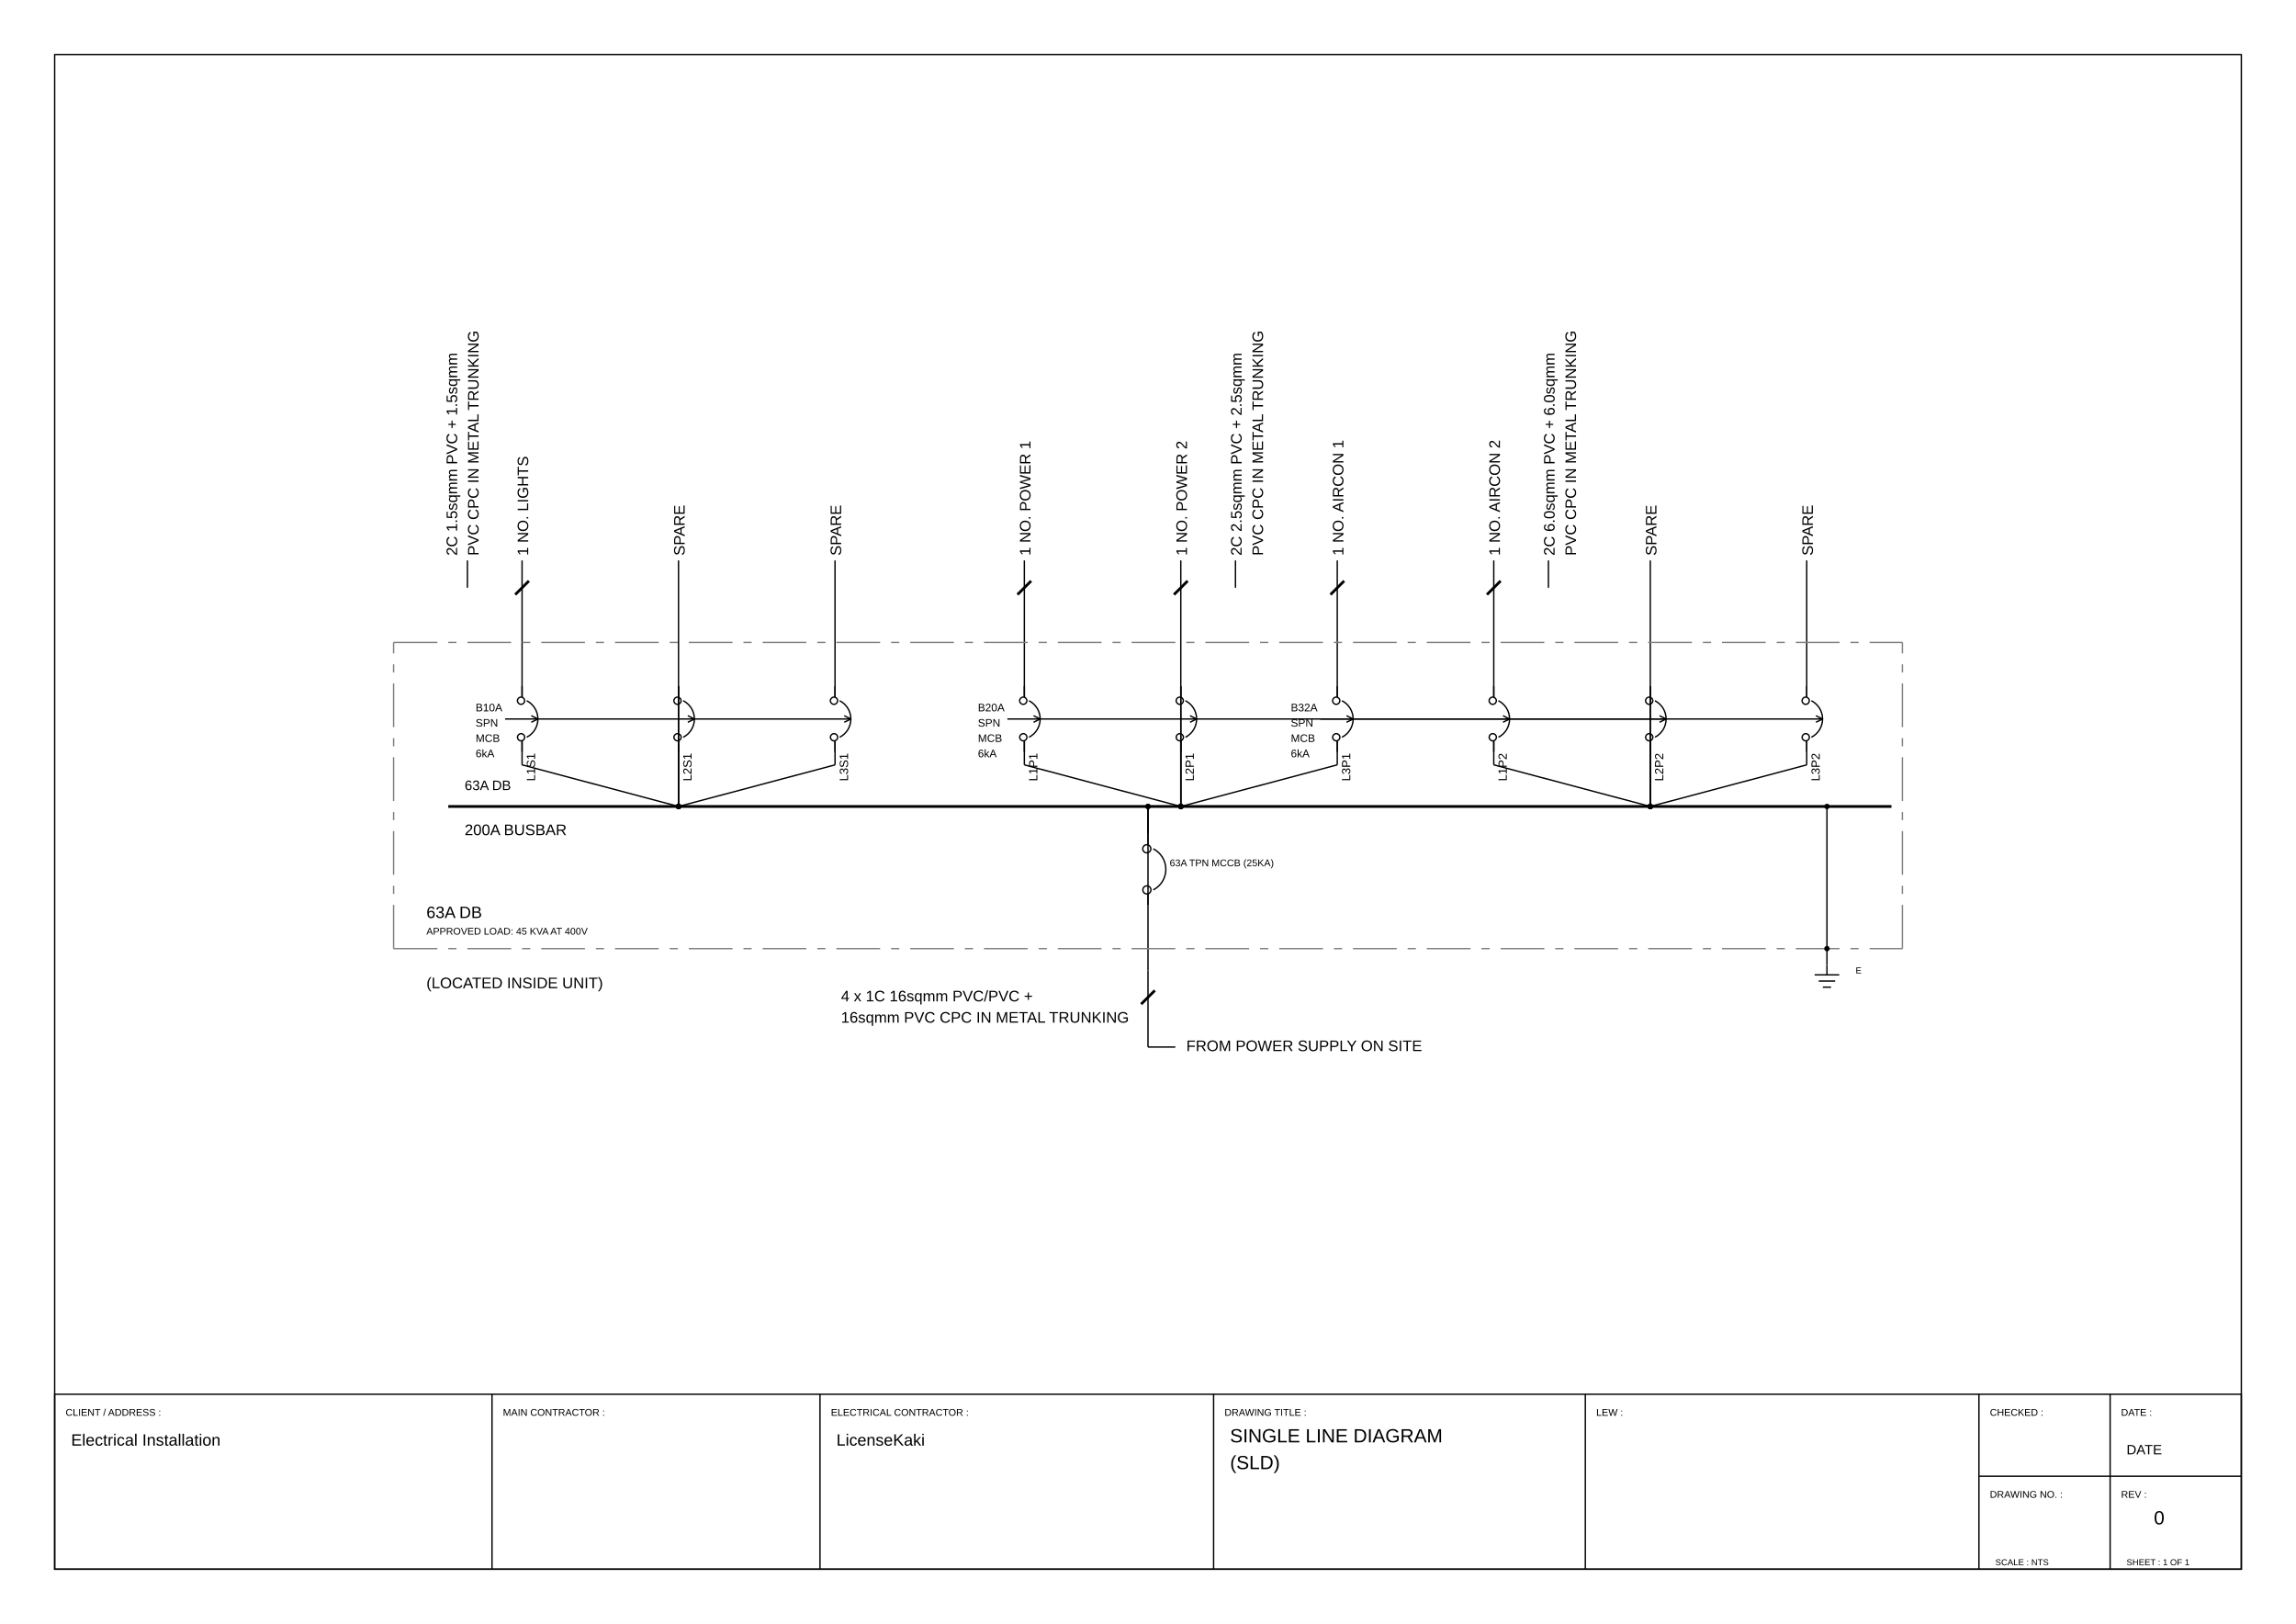
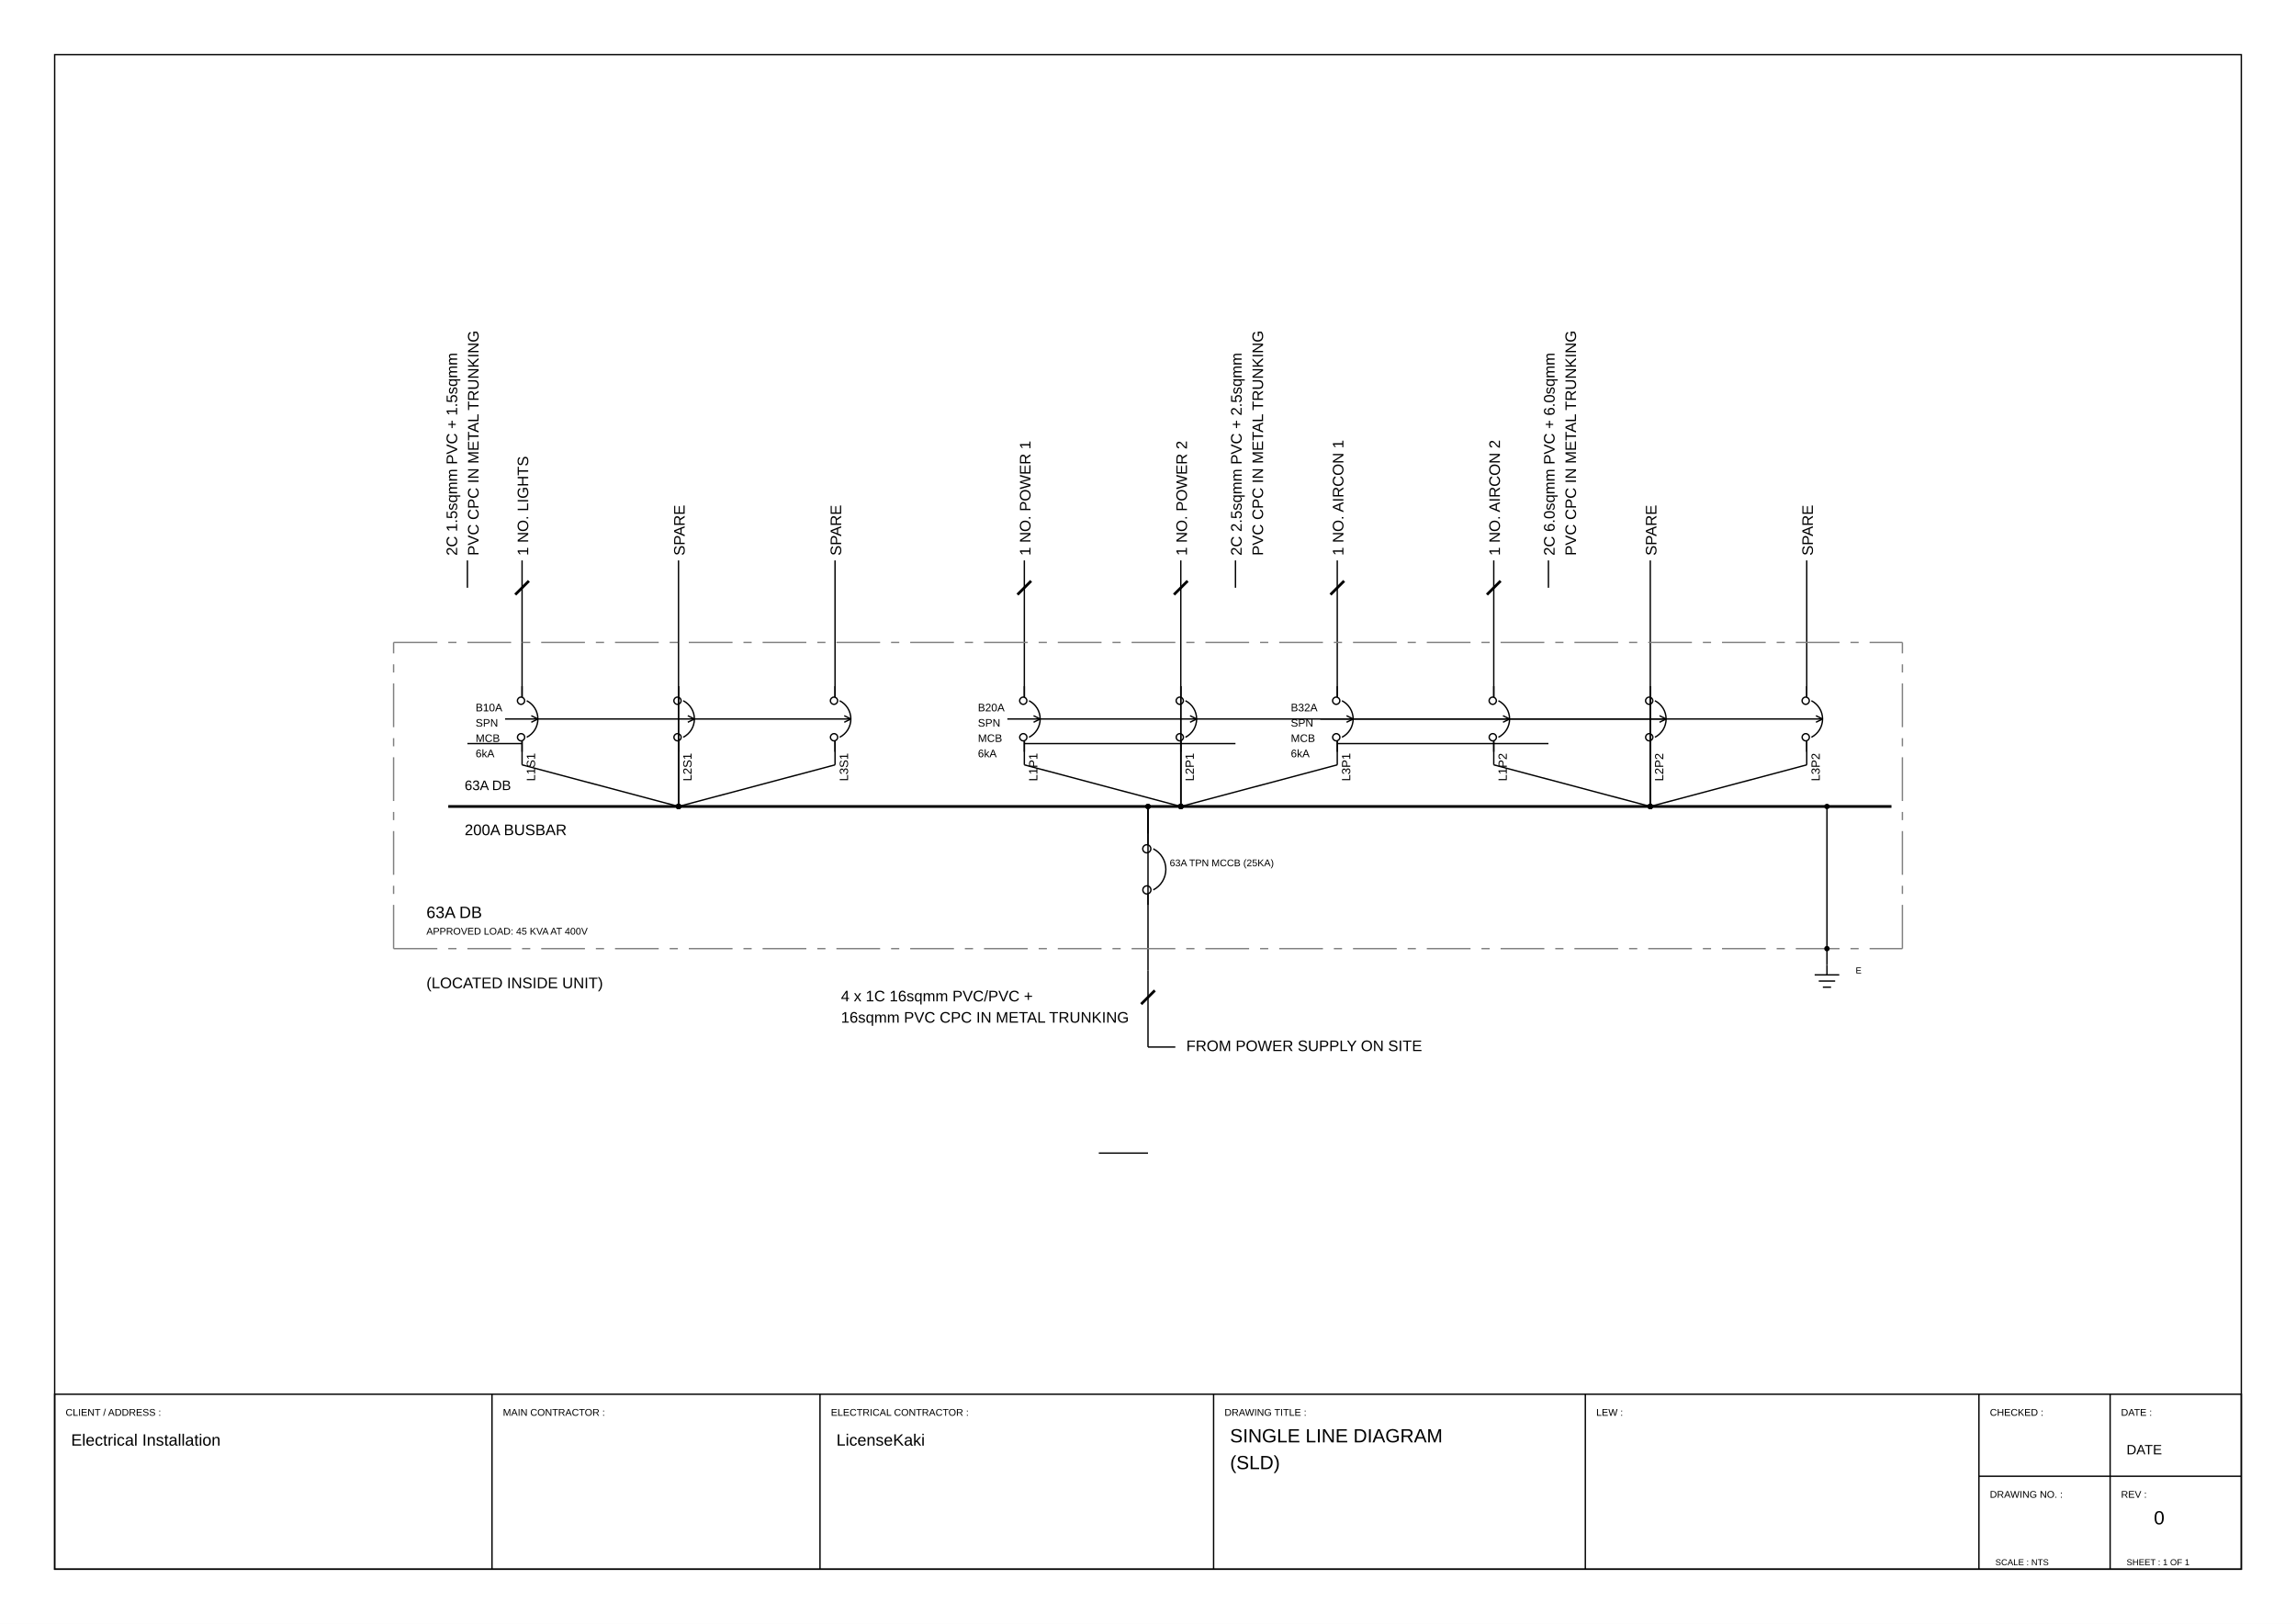
<svg xmlns="http://www.w3.org/2000/svg" viewBox="0 0 420.0 297.0" width="420.0mm" height="297.0mm">
  <rect width="420.0" height="297.0" fill="white" />
  <polygon points="10.00,287.00 410.00,287.00 410.00,10.00 10.00,10.00" stroke="#000000" stroke-width="0.25" fill="none" />
  <polygon points="10.00,287.00 410.00,287.00 410.00,255.00 10.00,255.00" stroke="#000000" stroke-width="0.25" fill="none" />
  <line x1="90.00" y1="255.00" x2="90.00" y2="287.00" stroke="#000000" stroke-width="0.25" fill="none" />
  <line x1="150.00" y1="255.00" x2="150.00" y2="287.00" stroke="#000000" stroke-width="0.25" fill="none" />
  <line x1="222.00" y1="255.00" x2="222.00" y2="287.00" stroke="#000000" stroke-width="0.25" fill="none" />
  <line x1="290.00" y1="255.00" x2="290.00" y2="287.00" stroke="#000000" stroke-width="0.25" fill="none" />
  <line x1="362.00" y1="255.00" x2="362.00" y2="287.00" stroke="#000000" stroke-width="0.25" fill="none" />
  <line x1="362.00" y1="270.00" x2="410.00" y2="270.00" stroke="#000000" stroke-width="0.25" fill="none" />
  <line x1="386.00" y1="255.00" x2="386.00" y2="287.00" stroke="#000000" stroke-width="0.25" fill="none" />
  <text x="12.00" y="258.94" font-family="Arial, Helvetica, sans-serif" font-size="1.8" fill="#000000">CLIENT / ADDRESS :</text>
  <text x="92.00" y="258.94" font-family="Arial, Helvetica, sans-serif" font-size="1.8" fill="#000000">MAIN CONTRACTOR :</text>
  <text x="152.00" y="258.94" font-family="Arial, Helvetica, sans-serif" font-size="1.8" fill="#000000">ELECTRICAL CONTRACTOR :</text>
  <text x="224.00" y="258.94" font-family="Arial, Helvetica, sans-serif" font-size="1.8" fill="#000000">DRAWING TITLE :</text>
  <text x="292.00" y="258.94" font-family="Arial, Helvetica, sans-serif" font-size="1.8" fill="#000000">LEW :</text>
  <text x="364.00" y="258.94" font-family="Arial, Helvetica, sans-serif" font-size="1.8" fill="#000000">CHECKED :</text>
  <text x="388.00" y="258.94" font-family="Arial, Helvetica, sans-serif" font-size="1.8" fill="#000000">DATE :</text>
  <text x="364.00" y="273.94" font-family="Arial, Helvetica, sans-serif" font-size="1.8" fill="#000000">DRAWING NO. :</text>
  <text x="388.00" y="273.94" font-family="Arial, Helvetica, sans-serif" font-size="1.8" fill="#000000">REV :</text>
  <text x="217.00" y="192.24" font-family="Arial, Helvetica, sans-serif" font-size="2.8" fill="#000000">FROM POWER SUPPLY ON SITE</text>
  <text x="153.84" y="183.14" font-family="Arial, Helvetica, sans-serif" font-size="2.8" fill="#000000">
    <tspan x="153.84">4 x 1C 16sqmm PVC/PVC +</tspan>
    <tspan x="153.84" dy="3.9">16sqmm PVC CPC IN METAL TRUNKING</tspan>
  </text>
  <path d="M 210.96,162.76 A 4.22,4.22 0 0,0 210.96,155.24" stroke="#000000" stroke-width="0.25" fill="none" />
  <circle cx="209.78" cy="155.24" r="0.74" stroke="#000000" stroke-width="0.25" fill="none" />
  <circle cx="209.80" cy="162.76" r="0.74" stroke="#000000" stroke-width="0.25" fill="none" />
  <line x1="210.00" y1="163.50" x2="210.00" y2="165.50" stroke="#000000" stroke-width="0.25" fill="none" />
  <line x1="210.00" y1="154.50" x2="210.00" y2="152.50" stroke="#000000" stroke-width="0.25" fill="none" />
  <text x="213.96" y="158.44" font-family="Arial, Helvetica, sans-serif" font-size="1.8" fill="#000000">63A TPN MCCB (25KA)</text>
  <line x1="82.00" y1="147.50" x2="346.00" y2="147.50" stroke="#000000" stroke-width="0.50" fill="none" />
  <text x="85.00" y="144.50" font-family="Arial, Helvetica, sans-serif" font-size="2.5" fill="#000000">63A DB</text>
  <text x="85.00" y="152.74" font-family="Arial, Helvetica, sans-serif" font-size="2.8" fill="#000000">200A BUSBAR</text>
  <text x="97.00" y="143.76" font-family="Arial, Helvetica, sans-serif" font-size="2.2" fill="#000000" transform="rotate(-90.0,97.00,142.88)">L1S1</text>
  <path d="M 96.35,134.84 A 3.75,3.75 0 0,0 96.35,128.16" stroke="#000000" stroke-width="0.25" fill="none" />
  <circle cx="95.31" cy="128.16" r="0.66" stroke="#000000" stroke-width="0.25" fill="none" />
  <circle cx="95.32" cy="134.84" r="0.66" stroke="#000000" stroke-width="0.25" fill="none" />
  <line x1="95.50" y1="135.50" x2="95.50" y2="137.50" stroke="#000000" stroke-width="0.25" fill="none" />
  <line x1="95.50" y1="127.50" x2="95.50" y2="125.50" stroke="#000000" stroke-width="0.25" fill="none" />
  <line x1="92.39" y1="131.50" x2="98.39" y2="131.50" stroke="#000000" stroke-width="0.25" fill="none" />
  <line x1="98.39" y1="131.50" x2="97.19" y2="130.90" stroke="#000000" stroke-width="0.25" fill="none" />
  <line x1="98.39" y1="131.50" x2="97.19" y2="132.10" stroke="#000000" stroke-width="0.25" fill="none" />
  <text x="87.00" y="130.10" font-family="Arial, Helvetica, sans-serif" font-size="2.0" fill="#000000">
    <tspan x="87.00">B10A</tspan>
    <tspan x="87.00" dy="2.8">SPN</tspan>
    <tspan x="87.00" dy="2.8">MCB</tspan>
    <tspan x="87.00" dy="2.8">6kA</tspan>
  </text>
  <text x="95.50" y="102.74" font-family="Arial, Helvetica, sans-serif" font-size="2.8" fill="#000000" transform="rotate(-90.0,95.50,101.62)">1 NO. LIGHTS</text>
  <text x="125.62" y="143.76" font-family="Arial, Helvetica, sans-serif" font-size="2.2" fill="#000000" transform="rotate(-90.0,125.62,142.88)">L2S1</text>
  <path d="M 124.98,134.84 A 3.75,3.75 0 0,0 124.98,128.16" stroke="#000000" stroke-width="0.25" fill="none" />
  <circle cx="123.93" cy="128.16" r="0.66" stroke="#000000" stroke-width="0.25" fill="none" />
  <circle cx="123.94" cy="134.84" r="0.66" stroke="#000000" stroke-width="0.25" fill="none" />
  <line x1="124.12" y1="135.50" x2="124.12" y2="137.50" stroke="#000000" stroke-width="0.25" fill="none" />
  <line x1="124.12" y1="127.50" x2="124.12" y2="125.50" stroke="#000000" stroke-width="0.25" fill="none" />
  <line x1="98.39" y1="131.50" x2="127.02" y2="131.50" stroke="#000000" stroke-width="0.25" fill="none" />
  <line x1="127.02" y1="131.50" x2="125.82" y2="130.90" stroke="#000000" stroke-width="0.25" fill="none" />
  <line x1="127.02" y1="131.50" x2="125.82" y2="132.10" stroke="#000000" stroke-width="0.25" fill="none" />
  <text x="124.12" y="102.74" font-family="Arial, Helvetica, sans-serif" font-size="2.8" fill="#000000" transform="rotate(-90.0,124.12,101.62)">SPARE</text>
  <text x="154.25" y="143.76" font-family="Arial, Helvetica, sans-serif" font-size="2.2" fill="#000000" transform="rotate(-90.0,154.25,142.88)">L3S1</text>
  <path d="M 153.60,134.84 A 3.75,3.75 0 0,0 153.60,128.16" stroke="#000000" stroke-width="0.25" fill="none" />
  <circle cx="152.56" cy="128.16" r="0.66" stroke="#000000" stroke-width="0.25" fill="none" />
  <circle cx="152.57" cy="134.84" r="0.66" stroke="#000000" stroke-width="0.25" fill="none" />
  <line x1="152.75" y1="135.50" x2="152.75" y2="137.50" stroke="#000000" stroke-width="0.25" fill="none" />
  <line x1="152.75" y1="127.50" x2="152.75" y2="125.50" stroke="#000000" stroke-width="0.25" fill="none" />
  <line x1="127.02" y1="131.50" x2="155.64" y2="131.50" stroke="#000000" stroke-width="0.25" fill="none" />
  <line x1="155.64" y1="131.50" x2="154.44" y2="130.90" stroke="#000000" stroke-width="0.25" fill="none" />
  <line x1="155.64" y1="131.50" x2="154.44" y2="132.10" stroke="#000000" stroke-width="0.25" fill="none" />
  <text x="152.75" y="102.74" font-family="Arial, Helvetica, sans-serif" font-size="2.8" fill="#000000" transform="rotate(-90.0,152.75,101.62)">SPARE</text>
  <text x="188.88" y="143.76" font-family="Arial, Helvetica, sans-serif" font-size="2.2" fill="#000000" transform="rotate(-90.0,188.88,142.88)">L1P1</text>
  <path d="M 188.23,134.84 A 3.75,3.75 0 0,0 188.23,128.16" stroke="#000000" stroke-width="0.25" fill="none" />
  <circle cx="187.18" cy="128.16" r="0.66" stroke="#000000" stroke-width="0.25" fill="none" />
  <circle cx="187.19" cy="134.84" r="0.66" stroke="#000000" stroke-width="0.25" fill="none" />
  <line x1="187.38" y1="135.50" x2="187.38" y2="137.50" stroke="#000000" stroke-width="0.25" fill="none" />
  <line x1="187.38" y1="127.50" x2="187.38" y2="125.50" stroke="#000000" stroke-width="0.25" fill="none" />
  <line x1="184.27" y1="131.50" x2="190.27" y2="131.50" stroke="#000000" stroke-width="0.25" fill="none" />
  <line x1="190.27" y1="131.50" x2="189.07" y2="130.90" stroke="#000000" stroke-width="0.25" fill="none" />
  <line x1="190.27" y1="131.50" x2="189.07" y2="132.10" stroke="#000000" stroke-width="0.25" fill="none" />
  <text x="178.88" y="130.10" font-family="Arial, Helvetica, sans-serif" font-size="2.0" fill="#000000">
    <tspan x="178.88">B20A</tspan>
    <tspan x="178.88" dy="2.8">SPN</tspan>
    <tspan x="178.88" dy="2.8">MCB</tspan>
    <tspan x="178.88" dy="2.8">6kA</tspan>
  </text>
  <text x="187.38" y="102.74" font-family="Arial, Helvetica, sans-serif" font-size="2.8" fill="#000000" transform="rotate(-90.0,187.38,101.62)">1 NO. POWER 1</text>
  <text x="217.50" y="143.76" font-family="Arial, Helvetica, sans-serif" font-size="2.2" fill="#000000" transform="rotate(-90.0,217.50,142.88)">L2P1</text>
  <path d="M 216.85,134.84 A 3.75,3.75 0 0,0 216.85,128.16" stroke="#000000" stroke-width="0.25" fill="none" />
  <circle cx="215.81" cy="128.16" r="0.66" stroke="#000000" stroke-width="0.25" fill="none" />
  <circle cx="215.82" cy="134.84" r="0.66" stroke="#000000" stroke-width="0.25" fill="none" />
  <line x1="216.00" y1="135.50" x2="216.00" y2="137.50" stroke="#000000" stroke-width="0.25" fill="none" />
  <line x1="216.00" y1="127.50" x2="216.00" y2="125.50" stroke="#000000" stroke-width="0.25" fill="none" />
  <line x1="190.27" y1="131.50" x2="218.89" y2="131.50" stroke="#000000" stroke-width="0.25" fill="none" />
  <line x1="218.89" y1="131.50" x2="217.69" y2="130.90" stroke="#000000" stroke-width="0.25" fill="none" />
  <line x1="218.89" y1="131.50" x2="217.69" y2="132.10" stroke="#000000" stroke-width="0.25" fill="none" />
  <text x="216.00" y="102.74" font-family="Arial, Helvetica, sans-serif" font-size="2.8" fill="#000000" transform="rotate(-90.0,216.00,101.62)">1 NO. POWER 2</text>
  <text x="246.12" y="143.76" font-family="Arial, Helvetica, sans-serif" font-size="2.2" fill="#000000" transform="rotate(-90.0,246.12,142.88)">L3P1</text>
  <path d="M 245.48,134.84 A 3.75,3.75 0 0,0 245.48,128.16" stroke="#000000" stroke-width="0.25" fill="none" />
  <circle cx="244.43" cy="128.16" r="0.66" stroke="#000000" stroke-width="0.25" fill="none" />
  <circle cx="244.44" cy="134.84" r="0.66" stroke="#000000" stroke-width="0.25" fill="none" />
  <line x1="244.62" y1="135.50" x2="244.62" y2="137.50" stroke="#000000" stroke-width="0.25" fill="none" />
  <line x1="244.62" y1="127.50" x2="244.62" y2="125.50" stroke="#000000" stroke-width="0.25" fill="none" />
  <line x1="241.52" y1="131.50" x2="247.52" y2="131.50" stroke="#000000" stroke-width="0.25" fill="none" />
  <line x1="247.52" y1="131.50" x2="246.32" y2="130.90" stroke="#000000" stroke-width="0.25" fill="none" />
  <line x1="247.52" y1="131.50" x2="246.32" y2="132.10" stroke="#000000" stroke-width="0.25" fill="none" />
  <text x="236.12" y="130.10" font-family="Arial, Helvetica, sans-serif" font-size="2.0" fill="#000000">
    <tspan x="236.12">B32A</tspan>
    <tspan x="236.12" dy="2.8">SPN</tspan>
    <tspan x="236.12" dy="2.8">MCB</tspan>
    <tspan x="236.12" dy="2.8">6kA</tspan>
  </text>
  <text x="244.62" y="102.74" font-family="Arial, Helvetica, sans-serif" font-size="2.8" fill="#000000" transform="rotate(-90.0,244.62,101.62)">1 NO. AIRCON 1</text>
  <text x="274.75" y="143.76" font-family="Arial, Helvetica, sans-serif" font-size="2.2" fill="#000000" transform="rotate(-90.0,274.75,142.88)">L1P2</text>
  <path d="M 274.10,134.84 A 3.75,3.75 0 0,0 274.10,128.16" stroke="#000000" stroke-width="0.25" fill="none" />
  <circle cx="273.06" cy="128.16" r="0.66" stroke="#000000" stroke-width="0.25" fill="none" />
  <circle cx="273.07" cy="134.84" r="0.66" stroke="#000000" stroke-width="0.25" fill="none" />
  <line x1="273.25" y1="135.50" x2="273.25" y2="137.50" stroke="#000000" stroke-width="0.25" fill="none" />
  <line x1="273.25" y1="127.50" x2="273.25" y2="125.50" stroke="#000000" stroke-width="0.25" fill="none" />
  <line x1="247.52" y1="131.50" x2="276.14" y2="131.50" stroke="#000000" stroke-width="0.25" fill="none" />
  <line x1="276.14" y1="131.50" x2="274.94" y2="130.90" stroke="#000000" stroke-width="0.25" fill="none" />
  <line x1="276.14" y1="131.50" x2="274.94" y2="132.10" stroke="#000000" stroke-width="0.25" fill="none" />
  <text x="273.25" y="102.74" font-family="Arial, Helvetica, sans-serif" font-size="2.8" fill="#000000" transform="rotate(-90.0,273.25,101.62)">1 NO. AIRCON 2</text>
  <text x="303.38" y="143.76" font-family="Arial, Helvetica, sans-serif" font-size="2.2" fill="#000000" transform="rotate(-90.0,303.38,142.88)">L2P2</text>
  <path d="M 302.73,134.84 A 3.75,3.75 0 0,0 302.73,128.16" stroke="#000000" stroke-width="0.25" fill="none" />
  <circle cx="301.68" cy="128.16" r="0.66" stroke="#000000" stroke-width="0.25" fill="none" />
  <circle cx="301.69" cy="134.84" r="0.66" stroke="#000000" stroke-width="0.25" fill="none" />
  <line x1="301.88" y1="135.50" x2="301.88" y2="137.50" stroke="#000000" stroke-width="0.25" fill="none" />
  <line x1="301.88" y1="127.50" x2="301.88" y2="125.50" stroke="#000000" stroke-width="0.25" fill="none" />
  <line x1="218.89" y1="131.50" x2="304.77" y2="131.50" stroke="#000000" stroke-width="0.25" fill="none" />
  <line x1="304.77" y1="131.50" x2="303.57" y2="130.90" stroke="#000000" stroke-width="0.25" fill="none" />
  <line x1="304.77" y1="131.50" x2="303.57" y2="132.10" stroke="#000000" stroke-width="0.25" fill="none" />
  <text x="301.88" y="102.74" font-family="Arial, Helvetica, sans-serif" font-size="2.8" fill="#000000" transform="rotate(-90.0,301.88,101.62)">SPARE</text>
  <text x="332.00" y="143.76" font-family="Arial, Helvetica, sans-serif" font-size="2.2" fill="#000000" transform="rotate(-90.0,332.00,142.88)">L3P2</text>
  <path d="M 331.35,134.84 A 3.75,3.75 0 0,0 331.35,128.16" stroke="#000000" stroke-width="0.25" fill="none" />
  <circle cx="330.31" cy="128.16" r="0.66" stroke="#000000" stroke-width="0.25" fill="none" />
  <circle cx="330.32" cy="134.84" r="0.66" stroke="#000000" stroke-width="0.25" fill="none" />
  <line x1="330.50" y1="135.50" x2="330.50" y2="137.50" stroke="#000000" stroke-width="0.25" fill="none" />
  <line x1="330.50" y1="127.50" x2="330.50" y2="125.50" stroke="#000000" stroke-width="0.25" fill="none" />
  <line x1="276.14" y1="131.50" x2="333.39" y2="131.50" stroke="#000000" stroke-width="0.25" fill="none" />
  <line x1="333.39" y1="131.50" x2="332.19" y2="130.90" stroke="#000000" stroke-width="0.25" fill="none" />
  <line x1="333.39" y1="131.50" x2="332.19" y2="132.10" stroke="#000000" stroke-width="0.25" fill="none" />
  <text x="330.50" y="102.74" font-family="Arial, Helvetica, sans-serif" font-size="2.8" fill="#000000" transform="rotate(-90.0,330.50,101.62)">SPARE</text>
  <text x="82.50" y="102.74" font-family="Arial, Helvetica, sans-serif" font-size="2.8" fill="#000000" transform="rotate(-90.0,82.50,101.62)">2C 1.5sqmm PVC + 1.5sqmm</text>
  <text x="86.42" y="102.74" font-family="Arial, Helvetica, sans-serif" font-size="2.8" fill="#000000" transform="rotate(-90.0,86.42,101.62)">PVC CPC IN METAL TRUNKING</text>
  <text x="226.00" y="102.74" font-family="Arial, Helvetica, sans-serif" font-size="2.8" fill="#000000" transform="rotate(-90.0,226.00,101.62)">2C 2.5sqmm PVC + 2.5sqmm</text>
  <text x="229.92" y="102.74" font-family="Arial, Helvetica, sans-serif" font-size="2.8" fill="#000000" transform="rotate(-90.0,229.92,101.62)">PVC CPC IN METAL TRUNKING</text>
  <text x="283.25" y="102.74" font-family="Arial, Helvetica, sans-serif" font-size="2.8" fill="#000000" transform="rotate(-90.0,283.25,101.62)">2C 6.0sqmm PVC + 6.0sqmm</text>
  <text x="287.17" y="102.74" font-family="Arial, Helvetica, sans-serif" font-size="2.8" fill="#000000" transform="rotate(-90.0,287.17,101.62)">PVC CPC IN METAL TRUNKING</text>
  <text x="78.00" y="167.90" font-family="Arial, Helvetica, sans-serif" font-size="3.0" fill="#000000">63A DB</text>
  <text x="78.00" y="170.94" font-family="Arial, Helvetica, sans-serif" font-size="1.8" fill="#000000">APPROVED LOAD: 45 KVA AT 400V</text>
  <text x="78.00" y="180.74" font-family="Arial, Helvetica, sans-serif" font-size="2.8" fill="#000000">(LOCATED INSIDE UNIT)</text>
  <line x1="334.20" y1="176.50" x2="334.20" y2="178.30" stroke="#000000" stroke-width="0.25" fill="none" />
  <line x1="331.95" y1="178.30" x2="336.45" y2="178.30" stroke="#000000" stroke-width="0.25" fill="none" />
  <line x1="332.70" y1="179.43" x2="335.70" y2="179.43" stroke="#000000" stroke-width="0.25" fill="none" />
  <line x1="333.45" y1="180.55" x2="334.95" y2="180.55" stroke="#000000" stroke-width="0.25" fill="none" />
  <text x="339.45" y="178.03" font-family="Arial, Helvetica, sans-serif" font-size="1.6" fill="#000000">E</text>
  <line x1="210.00" y1="191.50" x2="215.00" y2="191.50" stroke="#000000" stroke-width="0.25" fill="none" />
  <line x1="210.00" y1="191.50" x2="210.00" y2="177.50" stroke="#000000" stroke-width="0.25" fill="none" />
  <line x1="210.00" y1="177.50" x2="210.00" y2="163.50" stroke="#000000" stroke-width="0.25" fill="none" />
  <line x1="210.00" y1="147.50" x2="210.00" y2="163.50" stroke="#000000" stroke-width="0.25" fill="none" />
  <line x1="210.00" y1="147.50" x2="210.00" y2="152.50" stroke="#000000" stroke-width="0.25" fill="none" />
  <line x1="210.00" y1="152.50" x2="210.00" y2="147.50" stroke="#000000" stroke-width="0.25" fill="none" />
  <line x1="95.50" y1="139.89" x2="95.50" y2="135.50" stroke="#000000" stroke-width="0.25" fill="none" />
  <line x1="95.50" y1="127.50" x2="95.50" y2="125.50" stroke="#000000" stroke-width="0.25" fill="none" />
  <line x1="95.50" y1="125.50" x2="95.50" y2="102.50" stroke="#000000" stroke-width="0.25" fill="none" />
  <line x1="124.12" y1="147.50" x2="124.12" y2="135.50" stroke="#000000" stroke-width="0.25" fill="none" />
  <line x1="124.12" y1="147.50" x2="124.12" y2="125.50" stroke="#000000" stroke-width="0.25" fill="none" />
  <line x1="124.12" y1="147.50" x2="124.12" y2="102.50" stroke="#000000" stroke-width="0.25" fill="none" />
  <line x1="152.75" y1="139.89" x2="152.75" y2="135.50" stroke="#000000" stroke-width="0.25" fill="none" />
  <line x1="152.75" y1="127.50" x2="152.75" y2="125.50" stroke="#000000" stroke-width="0.25" fill="none" />
  <line x1="152.75" y1="125.50" x2="152.75" y2="102.50" stroke="#000000" stroke-width="0.25" fill="none" />
  <line x1="187.38" y1="139.89" x2="187.38" y2="135.50" stroke="#000000" stroke-width="0.25" fill="none" />
  <line x1="187.38" y1="127.50" x2="187.38" y2="125.50" stroke="#000000" stroke-width="0.25" fill="none" />
  <line x1="187.38" y1="125.50" x2="187.38" y2="102.50" stroke="#000000" stroke-width="0.25" fill="none" />
  <line x1="216.00" y1="147.50" x2="216.00" y2="135.50" stroke="#000000" stroke-width="0.25" fill="none" />
  <line x1="216.00" y1="147.50" x2="216.00" y2="125.50" stroke="#000000" stroke-width="0.25" fill="none" />
  <line x1="216.00" y1="147.50" x2="216.00" y2="102.50" stroke="#000000" stroke-width="0.25" fill="none" />
  <line x1="244.62" y1="139.89" x2="244.62" y2="135.50" stroke="#000000" stroke-width="0.25" fill="none" />
  <line x1="244.62" y1="127.50" x2="244.62" y2="125.50" stroke="#000000" stroke-width="0.25" fill="none" />
  <line x1="244.62" y1="125.50" x2="244.62" y2="102.50" stroke="#000000" stroke-width="0.25" fill="none" />
  <line x1="273.25" y1="139.89" x2="273.25" y2="135.50" stroke="#000000" stroke-width="0.25" fill="none" />
  <line x1="273.25" y1="127.50" x2="273.25" y2="125.50" stroke="#000000" stroke-width="0.25" fill="none" />
  <line x1="273.25" y1="125.50" x2="273.25" y2="102.50" stroke="#000000" stroke-width="0.25" fill="none" />
  <line x1="301.88" y1="147.50" x2="301.88" y2="135.50" stroke="#000000" stroke-width="0.25" fill="none" />
  <line x1="301.88" y1="147.50" x2="301.88" y2="125.50" stroke="#000000" stroke-width="0.25" fill="none" />
  <line x1="301.88" y1="147.50" x2="301.88" y2="102.50" stroke="#000000" stroke-width="0.25" fill="none" />
  <line x1="330.50" y1="139.89" x2="330.50" y2="135.50" stroke="#000000" stroke-width="0.25" fill="none" />
  <line x1="330.50" y1="127.50" x2="330.50" y2="125.50" stroke="#000000" stroke-width="0.25" fill="none" />
  <line x1="330.50" y1="125.50" x2="330.50" y2="102.50" stroke="#000000" stroke-width="0.25" fill="none" />
  <line x1="85.50" y1="107.50" x2="85.50" y2="102.50" stroke="#000000" stroke-width="0.25" fill="none" />
  <line x1="226.00" y1="107.50" x2="226.00" y2="102.50" stroke="#000000" stroke-width="0.25" fill="none" />
  <line x1="283.25" y1="107.50" x2="283.25" y2="102.50" stroke="#000000" stroke-width="0.25" fill="none" />
  <line x1="334.20" y1="147.50" x2="334.20" y2="176.50" stroke="#000000" stroke-width="0.25" fill="none" />
  <line x1="208.75" y1="183.65" x2="211.25" y2="181.15" stroke="#000000" stroke-width="0.50" fill="none" />
  <line x1="94.25" y1="108.75" x2="96.75" y2="106.25" stroke="#000000" stroke-width="0.50" fill="none" />
  <line x1="186.12" y1="108.75" x2="188.62" y2="106.25" stroke="#000000" stroke-width="0.50" fill="none" />
  <line x1="214.75" y1="108.75" x2="217.25" y2="106.25" stroke="#000000" stroke-width="0.50" fill="none" />
  <line x1="243.38" y1="108.75" x2="245.88" y2="106.25" stroke="#000000" stroke-width="0.50" fill="none" />
  <line x1="272.00" y1="108.75" x2="274.50" y2="106.25" stroke="#000000" stroke-width="0.50" fill="none" />
+   <line x1="210.00" y1="210.90" x2="201.00" y2="210.90" stroke="#000000" stroke-width="0.25" fill="none" />
+   <line x1="85.50" y1="136.00" x2="95.50" y2="136.00" stroke="#000000" stroke-width="0.25" fill="none" />
+   <line x1="187.38" y1="136.00" x2="226.00" y2="136.00" stroke="#000000" stroke-width="0.25" fill="none" />
+   <line x1="244.62" y1="136.00" x2="283.25" y2="136.00" stroke="#000000" stroke-width="0.25" fill="none" />
  <line x1="124.12" y1="147.50" x2="95.50" y2="139.89" stroke="#000000" stroke-width="0.25" fill="none" />
  <line x1="124.12" y1="147.50" x2="152.75" y2="139.89" stroke="#000000" stroke-width="0.25" fill="none" />
  <line x1="216.00" y1="147.50" x2="187.38" y2="139.89" stroke="#000000" stroke-width="0.25" fill="none" />
  <line x1="216.00" y1="147.50" x2="244.62" y2="139.89" stroke="#000000" stroke-width="0.25" fill="none" />
  <line x1="301.88" y1="147.50" x2="273.25" y2="139.89" stroke="#000000" stroke-width="0.25" fill="none" />
  <line x1="301.88" y1="147.50" x2="330.50" y2="139.89" stroke="#000000" stroke-width="0.25" fill="none" />
  <line x1="72.00" y1="173.50" x2="80.00" y2="173.50" stroke="#808080" stroke-width="0.25" fill="none" />
  <line x1="82.00" y1="173.50" x2="83.50" y2="173.50" stroke="#808080" stroke-width="0.25" fill="none" />
  <line x1="85.50" y1="173.50" x2="93.50" y2="173.50" stroke="#808080" stroke-width="0.25" fill="none" />
  <line x1="95.50" y1="173.50" x2="97.00" y2="173.50" stroke="#808080" stroke-width="0.25" fill="none" />
  <line x1="99.00" y1="173.50" x2="107.00" y2="173.50" stroke="#808080" stroke-width="0.25" fill="none" />
  <line x1="109.00" y1="173.50" x2="110.50" y2="173.50" stroke="#808080" stroke-width="0.25" fill="none" />
  <line x1="112.50" y1="173.50" x2="120.50" y2="173.50" stroke="#808080" stroke-width="0.25" fill="none" />
  <line x1="122.50" y1="173.50" x2="124.00" y2="173.50" stroke="#808080" stroke-width="0.25" fill="none" />
  <line x1="126.00" y1="173.50" x2="134.00" y2="173.50" stroke="#808080" stroke-width="0.25" fill="none" />
  <line x1="136.00" y1="173.50" x2="137.50" y2="173.50" stroke="#808080" stroke-width="0.25" fill="none" />
  <line x1="139.50" y1="173.50" x2="147.50" y2="173.50" stroke="#808080" stroke-width="0.25" fill="none" />
  <line x1="149.50" y1="173.50" x2="151.00" y2="173.50" stroke="#808080" stroke-width="0.25" fill="none" />
  <line x1="153.00" y1="173.50" x2="161.00" y2="173.50" stroke="#808080" stroke-width="0.25" fill="none" />
  <line x1="163.00" y1="173.50" x2="164.50" y2="173.50" stroke="#808080" stroke-width="0.25" fill="none" />
  <line x1="166.50" y1="173.50" x2="174.50" y2="173.50" stroke="#808080" stroke-width="0.25" fill="none" />
  <line x1="176.50" y1="173.50" x2="178.00" y2="173.50" stroke="#808080" stroke-width="0.25" fill="none" />
  <line x1="180.00" y1="173.50" x2="188.00" y2="173.50" stroke="#808080" stroke-width="0.25" fill="none" />
  <line x1="190.00" y1="173.50" x2="191.50" y2="173.50" stroke="#808080" stroke-width="0.25" fill="none" />
  <line x1="193.50" y1="173.50" x2="201.50" y2="173.50" stroke="#808080" stroke-width="0.25" fill="none" />
  <line x1="203.50" y1="173.50" x2="205.00" y2="173.50" stroke="#808080" stroke-width="0.25" fill="none" />
  <line x1="207.00" y1="173.50" x2="215.00" y2="173.50" stroke="#808080" stroke-width="0.25" fill="none" />
  <line x1="217.00" y1="173.50" x2="218.50" y2="173.50" stroke="#808080" stroke-width="0.25" fill="none" />
  <line x1="220.50" y1="173.50" x2="228.50" y2="173.50" stroke="#808080" stroke-width="0.25" fill="none" />
  <line x1="230.50" y1="173.50" x2="232.00" y2="173.50" stroke="#808080" stroke-width="0.25" fill="none" />
  <line x1="234.00" y1="173.50" x2="242.00" y2="173.50" stroke="#808080" stroke-width="0.25" fill="none" />
  <line x1="244.00" y1="173.50" x2="245.50" y2="173.50" stroke="#808080" stroke-width="0.25" fill="none" />
  <line x1="247.50" y1="173.50" x2="255.50" y2="173.50" stroke="#808080" stroke-width="0.25" fill="none" />
  <line x1="257.50" y1="173.50" x2="259.00" y2="173.50" stroke="#808080" stroke-width="0.25" fill="none" />
  <line x1="261.00" y1="173.50" x2="269.00" y2="173.50" stroke="#808080" stroke-width="0.25" fill="none" />
  <line x1="271.00" y1="173.50" x2="272.50" y2="173.50" stroke="#808080" stroke-width="0.25" fill="none" />
  <line x1="274.50" y1="173.50" x2="282.50" y2="173.50" stroke="#808080" stroke-width="0.25" fill="none" />
  <line x1="284.50" y1="173.50" x2="286.00" y2="173.50" stroke="#808080" stroke-width="0.25" fill="none" />
  <line x1="288.00" y1="173.50" x2="296.00" y2="173.50" stroke="#808080" stroke-width="0.25" fill="none" />
  <line x1="298.00" y1="173.50" x2="299.50" y2="173.50" stroke="#808080" stroke-width="0.25" fill="none" />
  <line x1="301.50" y1="173.50" x2="309.50" y2="173.50" stroke="#808080" stroke-width="0.25" fill="none" />
  <line x1="311.50" y1="173.50" x2="313.00" y2="173.50" stroke="#808080" stroke-width="0.25" fill="none" />
  <line x1="315.00" y1="173.50" x2="323.00" y2="173.50" stroke="#808080" stroke-width="0.25" fill="none" />
  <line x1="325.00" y1="173.50" x2="326.50" y2="173.50" stroke="#808080" stroke-width="0.25" fill="none" />
  <line x1="328.50" y1="173.50" x2="336.50" y2="173.50" stroke="#808080" stroke-width="0.25" fill="none" />
  <line x1="338.50" y1="173.50" x2="340.00" y2="173.50" stroke="#808080" stroke-width="0.25" fill="none" />
  <line x1="342.00" y1="173.50" x2="348.00" y2="173.50" stroke="#808080" stroke-width="0.25" fill="none" />
  <line x1="72.00" y1="117.50" x2="80.00" y2="117.50" stroke="#808080" stroke-width="0.25" fill="none" />
  <line x1="82.00" y1="117.50" x2="83.50" y2="117.50" stroke="#808080" stroke-width="0.25" fill="none" />
  <line x1="85.50" y1="117.50" x2="93.50" y2="117.50" stroke="#808080" stroke-width="0.25" fill="none" />
  <line x1="95.50" y1="117.50" x2="97.00" y2="117.50" stroke="#808080" stroke-width="0.25" fill="none" />
  <line x1="99.00" y1="117.50" x2="107.00" y2="117.50" stroke="#808080" stroke-width="0.25" fill="none" />
  <line x1="109.00" y1="117.50" x2="110.50" y2="117.50" stroke="#808080" stroke-width="0.25" fill="none" />
  <line x1="112.50" y1="117.50" x2="120.50" y2="117.50" stroke="#808080" stroke-width="0.25" fill="none" />
  <line x1="122.50" y1="117.50" x2="124.00" y2="117.50" stroke="#808080" stroke-width="0.25" fill="none" />
  <line x1="126.00" y1="117.50" x2="134.00" y2="117.50" stroke="#808080" stroke-width="0.25" fill="none" />
  <line x1="136.00" y1="117.50" x2="137.50" y2="117.50" stroke="#808080" stroke-width="0.25" fill="none" />
  <line x1="139.50" y1="117.50" x2="147.50" y2="117.50" stroke="#808080" stroke-width="0.25" fill="none" />
  <line x1="149.50" y1="117.50" x2="151.00" y2="117.50" stroke="#808080" stroke-width="0.25" fill="none" />
  <line x1="153.00" y1="117.50" x2="161.00" y2="117.50" stroke="#808080" stroke-width="0.25" fill="none" />
  <line x1="163.00" y1="117.50" x2="164.50" y2="117.50" stroke="#808080" stroke-width="0.25" fill="none" />
  <line x1="166.50" y1="117.50" x2="174.50" y2="117.50" stroke="#808080" stroke-width="0.25" fill="none" />
  <line x1="176.50" y1="117.50" x2="178.00" y2="117.50" stroke="#808080" stroke-width="0.25" fill="none" />
  <line x1="180.00" y1="117.50" x2="188.00" y2="117.50" stroke="#808080" stroke-width="0.25" fill="none" />
  <line x1="190.00" y1="117.50" x2="191.50" y2="117.50" stroke="#808080" stroke-width="0.25" fill="none" />
  <line x1="193.50" y1="117.50" x2="201.50" y2="117.50" stroke="#808080" stroke-width="0.25" fill="none" />
  <line x1="203.50" y1="117.50" x2="205.00" y2="117.50" stroke="#808080" stroke-width="0.25" fill="none" />
  <line x1="207.00" y1="117.50" x2="215.00" y2="117.50" stroke="#808080" stroke-width="0.25" fill="none" />
  <line x1="217.00" y1="117.50" x2="218.50" y2="117.50" stroke="#808080" stroke-width="0.25" fill="none" />
  <line x1="220.50" y1="117.50" x2="228.50" y2="117.50" stroke="#808080" stroke-width="0.25" fill="none" />
  <line x1="230.50" y1="117.50" x2="232.00" y2="117.50" stroke="#808080" stroke-width="0.25" fill="none" />
  <line x1="234.00" y1="117.50" x2="242.00" y2="117.50" stroke="#808080" stroke-width="0.25" fill="none" />
  <line x1="244.00" y1="117.50" x2="245.50" y2="117.50" stroke="#808080" stroke-width="0.25" fill="none" />
  <line x1="247.50" y1="117.50" x2="255.50" y2="117.50" stroke="#808080" stroke-width="0.25" fill="none" />
  <line x1="257.50" y1="117.50" x2="259.00" y2="117.50" stroke="#808080" stroke-width="0.25" fill="none" />
  <line x1="261.00" y1="117.50" x2="269.00" y2="117.50" stroke="#808080" stroke-width="0.25" fill="none" />
  <line x1="271.00" y1="117.50" x2="272.50" y2="117.50" stroke="#808080" stroke-width="0.25" fill="none" />
  <line x1="274.50" y1="117.50" x2="282.50" y2="117.50" stroke="#808080" stroke-width="0.25" fill="none" />
  <line x1="284.50" y1="117.50" x2="286.00" y2="117.50" stroke="#808080" stroke-width="0.25" fill="none" />
  <line x1="288.00" y1="117.50" x2="296.00" y2="117.50" stroke="#808080" stroke-width="0.25" fill="none" />
  <line x1="298.00" y1="117.50" x2="299.50" y2="117.50" stroke="#808080" stroke-width="0.25" fill="none" />
  <line x1="301.50" y1="117.50" x2="309.50" y2="117.50" stroke="#808080" stroke-width="0.25" fill="none" />
  <line x1="311.50" y1="117.50" x2="313.00" y2="117.50" stroke="#808080" stroke-width="0.25" fill="none" />
  <line x1="315.00" y1="117.50" x2="323.00" y2="117.50" stroke="#808080" stroke-width="0.25" fill="none" />
  <line x1="325.00" y1="117.50" x2="326.50" y2="117.50" stroke="#808080" stroke-width="0.25" fill="none" />
  <line x1="328.50" y1="117.50" x2="336.50" y2="117.50" stroke="#808080" stroke-width="0.25" fill="none" />
  <line x1="338.50" y1="117.50" x2="340.00" y2="117.50" stroke="#808080" stroke-width="0.25" fill="none" />
  <line x1="342.00" y1="117.50" x2="348.00" y2="117.50" stroke="#808080" stroke-width="0.25" fill="none" />
  <line x1="72.00" y1="173.50" x2="72.00" y2="165.50" stroke="#808080" stroke-width="0.25" fill="none" />
  <line x1="72.00" y1="163.50" x2="72.00" y2="162.00" stroke="#808080" stroke-width="0.25" fill="none" />
  <line x1="72.00" y1="160.00" x2="72.00" y2="152.00" stroke="#808080" stroke-width="0.25" fill="none" />
  <line x1="72.00" y1="150.00" x2="72.00" y2="148.50" stroke="#808080" stroke-width="0.25" fill="none" />
  <line x1="72.00" y1="146.50" x2="72.00" y2="138.50" stroke="#808080" stroke-width="0.25" fill="none" />
  <line x1="72.00" y1="136.50" x2="72.00" y2="135.00" stroke="#808080" stroke-width="0.25" fill="none" />
  <line x1="72.00" y1="133.00" x2="72.00" y2="125.00" stroke="#808080" stroke-width="0.25" fill="none" />
  <line x1="72.00" y1="123.00" x2="72.00" y2="121.50" stroke="#808080" stroke-width="0.25" fill="none" />
  <line x1="72.00" y1="119.50" x2="72.00" y2="117.50" stroke="#808080" stroke-width="0.25" fill="none" />
  <line x1="348.00" y1="173.50" x2="348.00" y2="165.50" stroke="#808080" stroke-width="0.25" fill="none" />
  <line x1="348.00" y1="163.50" x2="348.00" y2="162.00" stroke="#808080" stroke-width="0.25" fill="none" />
  <line x1="348.00" y1="160.00" x2="348.00" y2="152.00" stroke="#808080" stroke-width="0.25" fill="none" />
  <line x1="348.00" y1="150.00" x2="348.00" y2="148.50" stroke="#808080" stroke-width="0.25" fill="none" />
  <line x1="348.00" y1="146.50" x2="348.00" y2="138.50" stroke="#808080" stroke-width="0.25" fill="none" />
  <line x1="348.00" y1="136.50" x2="348.00" y2="135.00" stroke="#808080" stroke-width="0.25" fill="none" />
  <line x1="348.00" y1="133.00" x2="348.00" y2="125.00" stroke="#808080" stroke-width="0.25" fill="none" />
  <line x1="348.00" y1="123.00" x2="348.00" y2="121.50" stroke="#808080" stroke-width="0.25" fill="none" />
  <line x1="348.00" y1="119.50" x2="348.00" y2="117.50" stroke="#808080" stroke-width="0.25" fill="none" />
  <circle cx="124.12" cy="147.50" r="0.50" fill="rgb(0,0,0)" stroke="none" />
  <circle cx="124.12" cy="147.50" r="0.50" fill="rgb(0,0,0)" stroke="none" />
  <circle cx="124.12" cy="147.50" r="0.50" fill="rgb(0,0,0)" stroke="none" />
  <circle cx="216.00" cy="147.50" r="0.50" fill="rgb(0,0,0)" stroke="none" />
  <circle cx="216.00" cy="147.50" r="0.50" fill="rgb(0,0,0)" stroke="none" />
  <circle cx="216.00" cy="147.50" r="0.50" fill="rgb(0,0,0)" stroke="none" />
  <circle cx="301.88" cy="147.50" r="0.50" fill="rgb(0,0,0)" stroke="none" />
  <circle cx="301.88" cy="147.50" r="0.50" fill="rgb(0,0,0)" stroke="none" />
  <circle cx="301.88" cy="147.50" r="0.50" fill="rgb(0,0,0)" stroke="none" />
  <circle cx="334.20" cy="173.50" r="0.50" fill="rgb(0,0,0)" stroke="none" />
  <circle cx="210.00" cy="147.50" r="0.50" fill="rgb(0,0,0)" stroke="none" />
  <circle cx="210.00" cy="147.50" r="0.50" fill="rgb(0,0,0)" stroke="none" />
  <circle cx="124.12" cy="147.50" r="0.50" fill="rgb(0,0,0)" stroke="none" />
  <circle cx="124.12" cy="147.50" r="0.50" fill="rgb(0,0,0)" stroke="none" />
  <circle cx="216.00" cy="147.50" r="0.50" fill="rgb(0,0,0)" stroke="none" />
  <circle cx="216.00" cy="147.50" r="0.50" fill="rgb(0,0,0)" stroke="none" />
  <circle cx="301.88" cy="147.50" r="0.50" fill="rgb(0,0,0)" stroke="none" />
  <circle cx="301.88" cy="147.50" r="0.50" fill="rgb(0,0,0)" stroke="none" />
  <circle cx="334.20" cy="147.50" r="0.50" fill="rgb(0,0,0)" stroke="none" />
  <text x="13.00" y="264.40" font-family="Arial, Helvetica, sans-serif" font-size="3.0" fill="#000000">Electrical Installation</text>
  <text x="153.00" y="264.40" font-family="Arial, Helvetica, sans-serif" font-size="3.0" fill="#000000">LicenseKaki</text>
  <text x="225.00" y="263.80" font-family="Arial, Helvetica, sans-serif" font-size="3.5" fill="#000000">
    <tspan x="225.00">SINGLE LINE DIAGRAM</tspan>
    <tspan x="225.00" dy="4.9">(SLD)</tspan>
  </text>
  <text x="389.00" y="266.00" font-family="Arial, Helvetica, sans-serif" font-size="2.5" fill="#000000">DATE</text>
  <text x="365.00" y="278.00" font-family="Arial, Helvetica, sans-serif" font-size="2.5" fill="#000000" />
  <text x="394.00" y="278.80" font-family="Arial, Helvetica, sans-serif" font-size="3.5" fill="#000000">0</text>
  <text x="365.00" y="286.28" font-family="Arial, Helvetica, sans-serif" font-size="1.6" fill="#000000">SCALE : NTS</text>
  <text x="389.00" y="286.28" font-family="Arial, Helvetica, sans-serif" font-size="1.6" fill="#000000">SHEET : 1 OF 1</text>
</svg>
